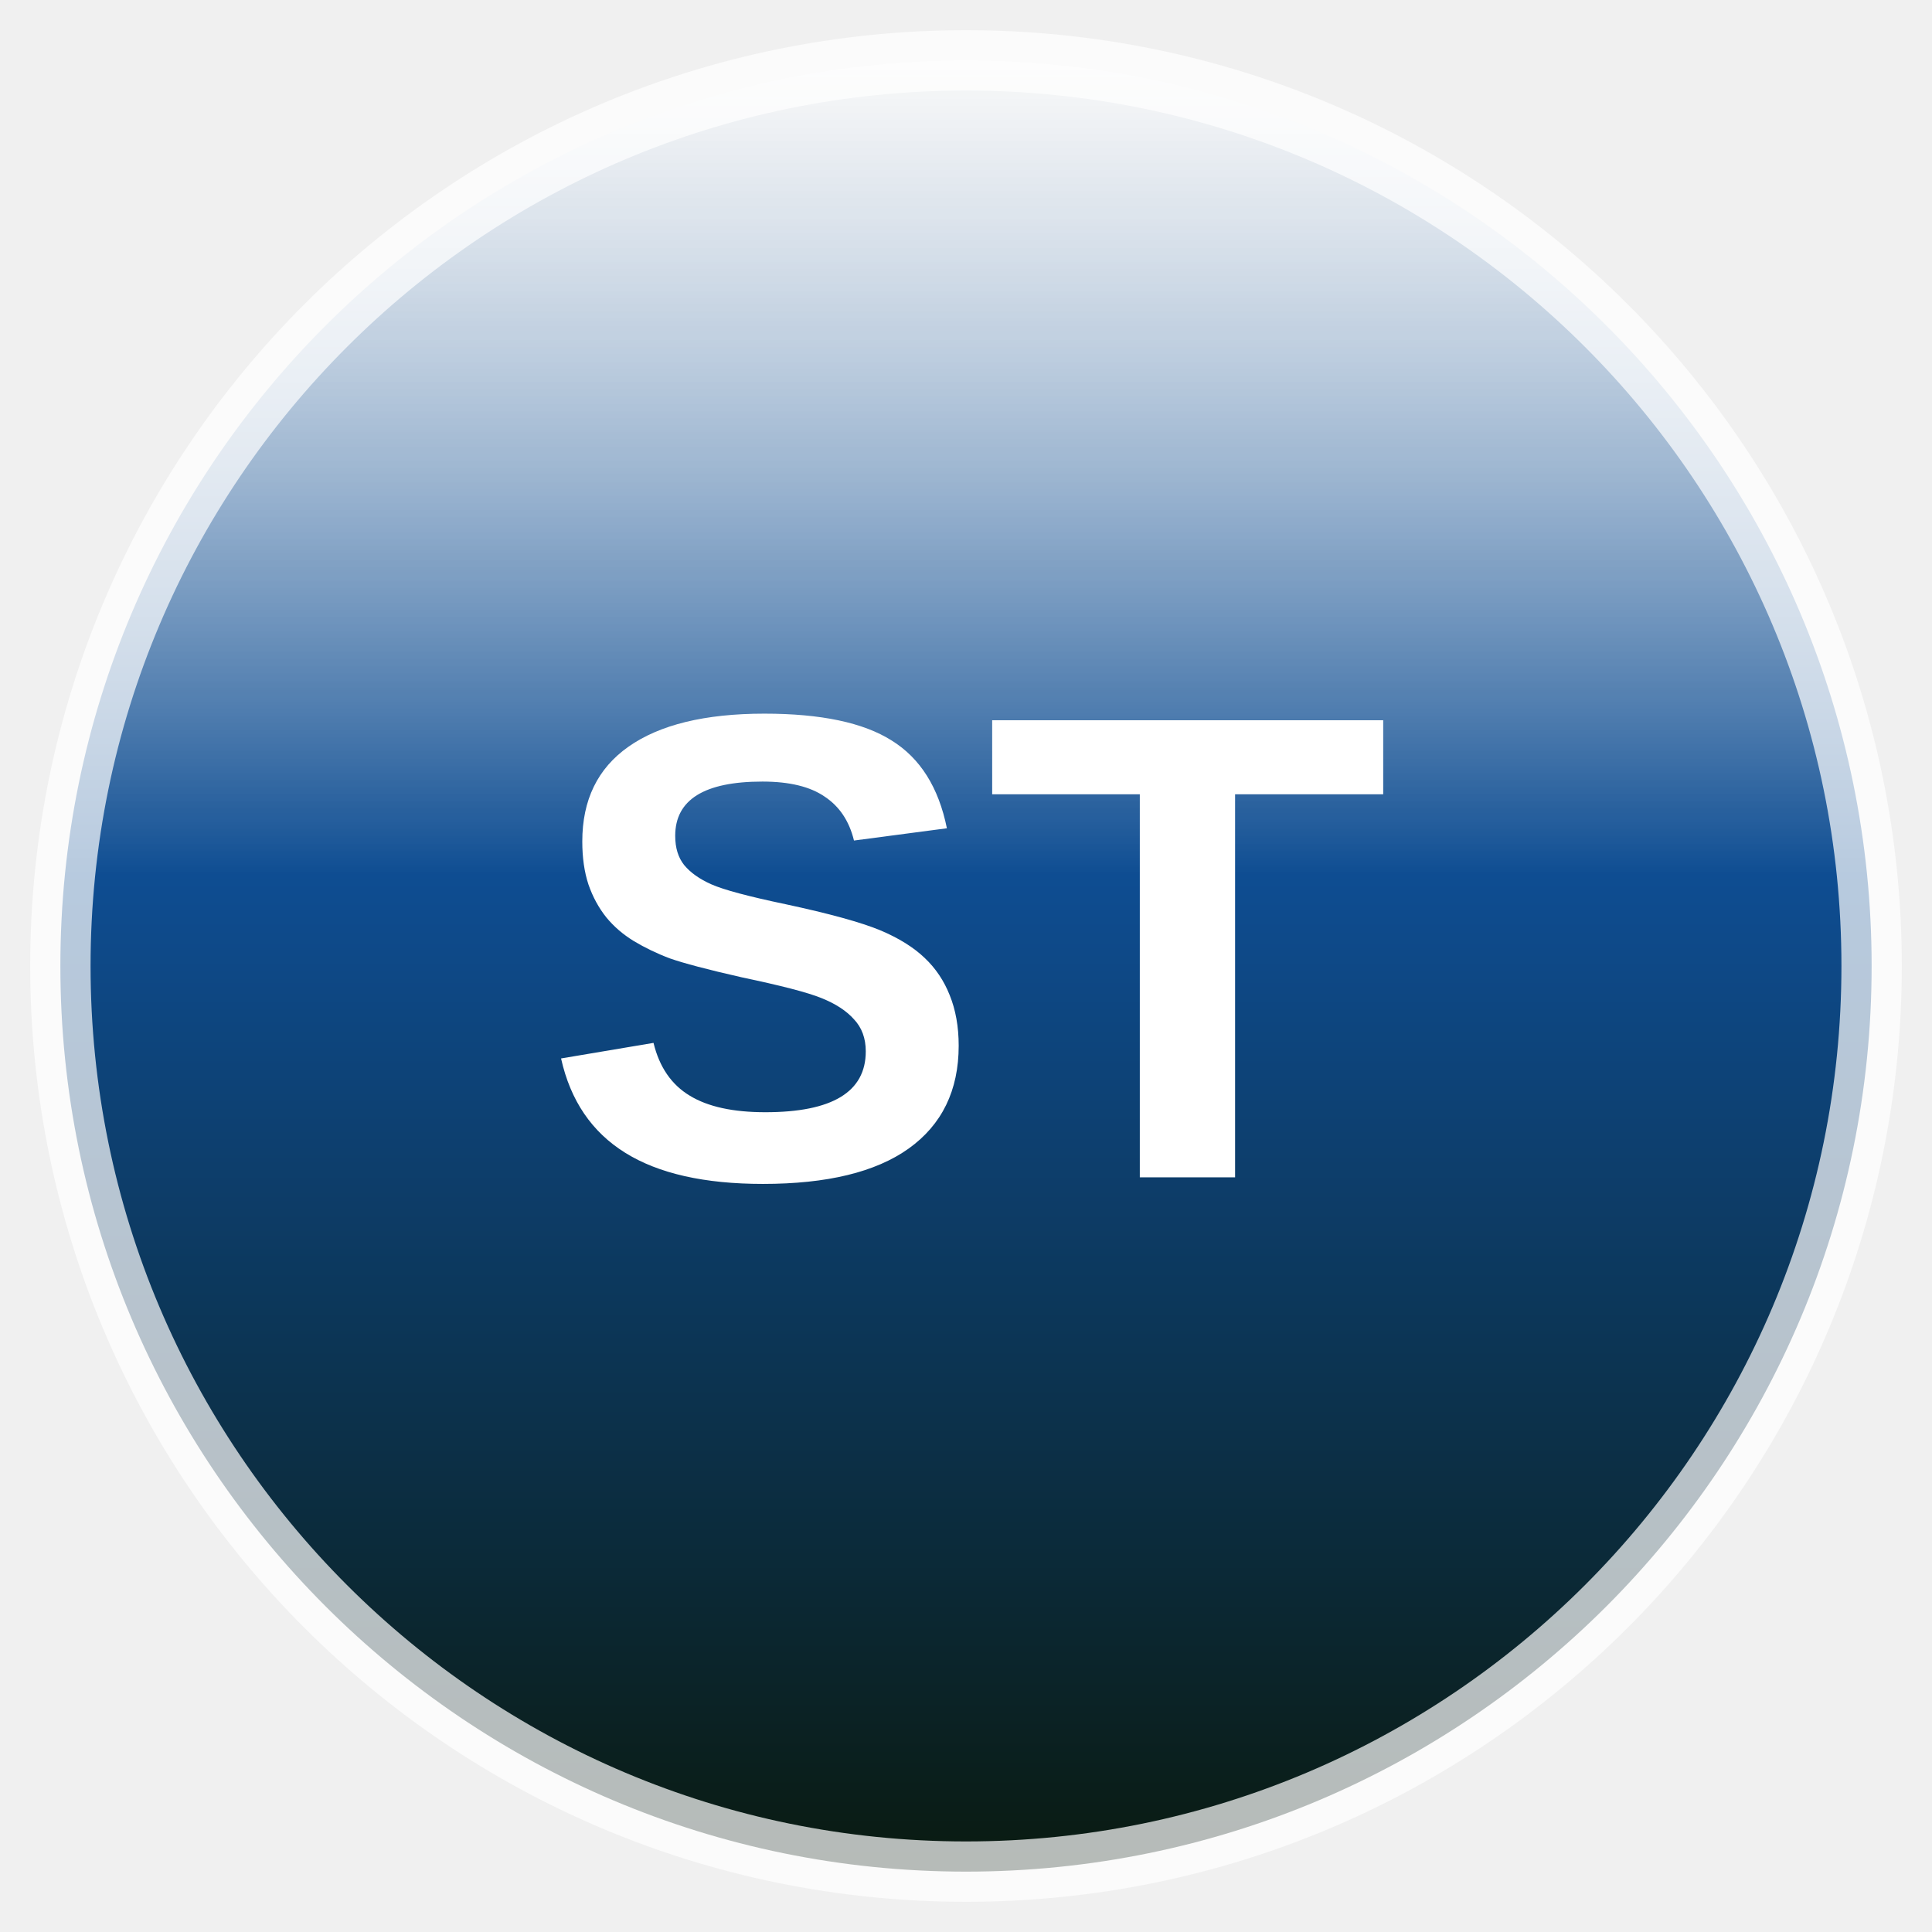
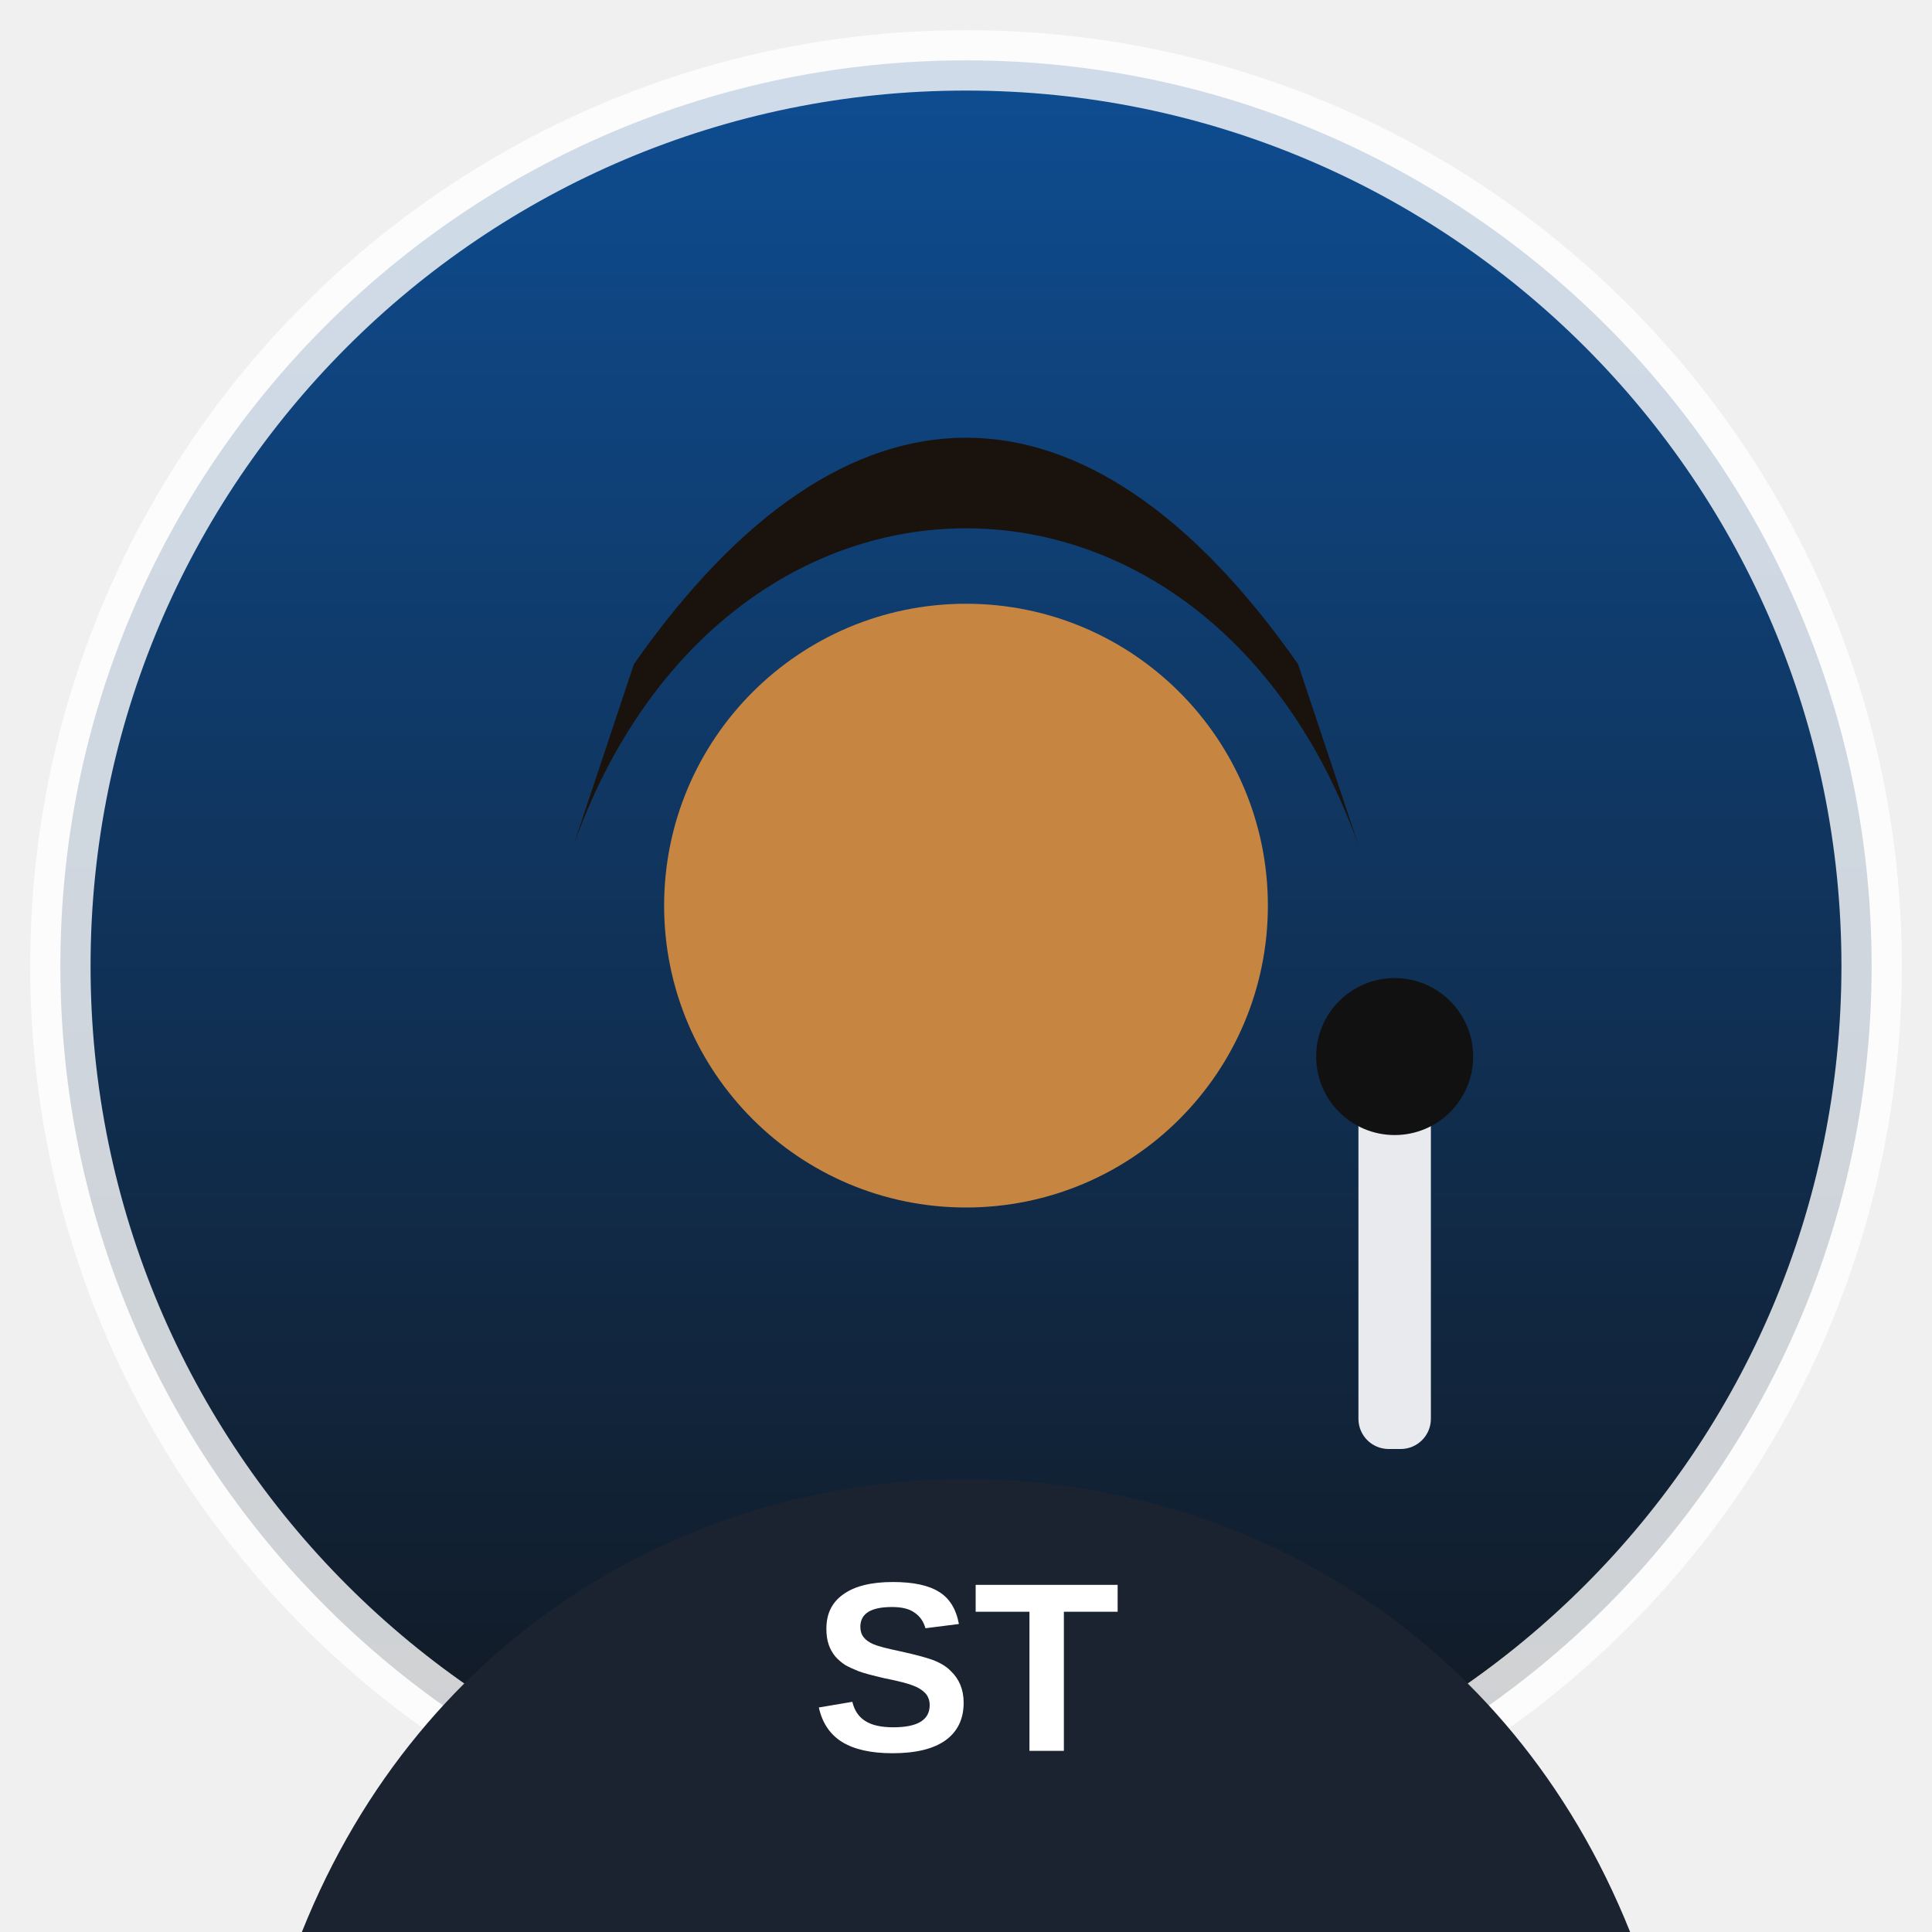
<svg xmlns="http://www.w3.org/2000/svg" viewBox="0 0 64 64">
  <defs>
-     <linearGradient id="gsebastian-tatan-luchsinger" x1="0" y1="0" x2="0" y2="1">
-       <stop offset="0" stop-color="#ffffff" stop-opacity=".55" />
-       <stop offset="0.45" stop-color="#0e4d92" />
-       <stop offset="1" stop-color="#0a1a10" />
+     <linearGradient id="avasebastiantatanluchsinger" x1="0" y1="0" x2="0" y2="1">
+       <stop offset="0" stop-color="#0e4d92" />
+       <stop offset="1" stop-color="#12161c" />
    </linearGradient>
  </defs>
-   <circle cx="32" cy="32" r="30" fill="url(#gsebastian-tatan-luchsinger)" stroke="rgba(255,255,255,.7)" stroke-width="2" />
-   <text x="32" y="39" text-anchor="middle" font-family="Arial,Helvetica,sans-serif" font-weight="800" font-size="22" fill="#fff">ST</text>
+   <circle cx="32" cy="32" r="30" fill="url(#avasebastiantatanluchsinger)" stroke="rgba(255,255,255,.8)" stroke-width="2" />
+   <path d="M10 64 C18 44 46 44 54 64" fill="#1b2330" />
+   <circle cx="32" cy="30" r="10" fill="#c68642" />
+   <path d="M19 28 C24 14 40 14 45 28 L43 22 C36 12 28 12 21 22 Z" fill="#1a120c" />
+   <rect x="45" y="36" width="2.4" height="12" rx="1" fill="#e8eaee" />
+   <circle cx="46.2" cy="35" r="2.6" fill="#111" />
+   <text x="32" y="58" text-anchor="middle" font-family="Arial,Helvetica,sans-serif" font-weight="800" font-size="8" fill="#fff">ST</text>
</svg>
